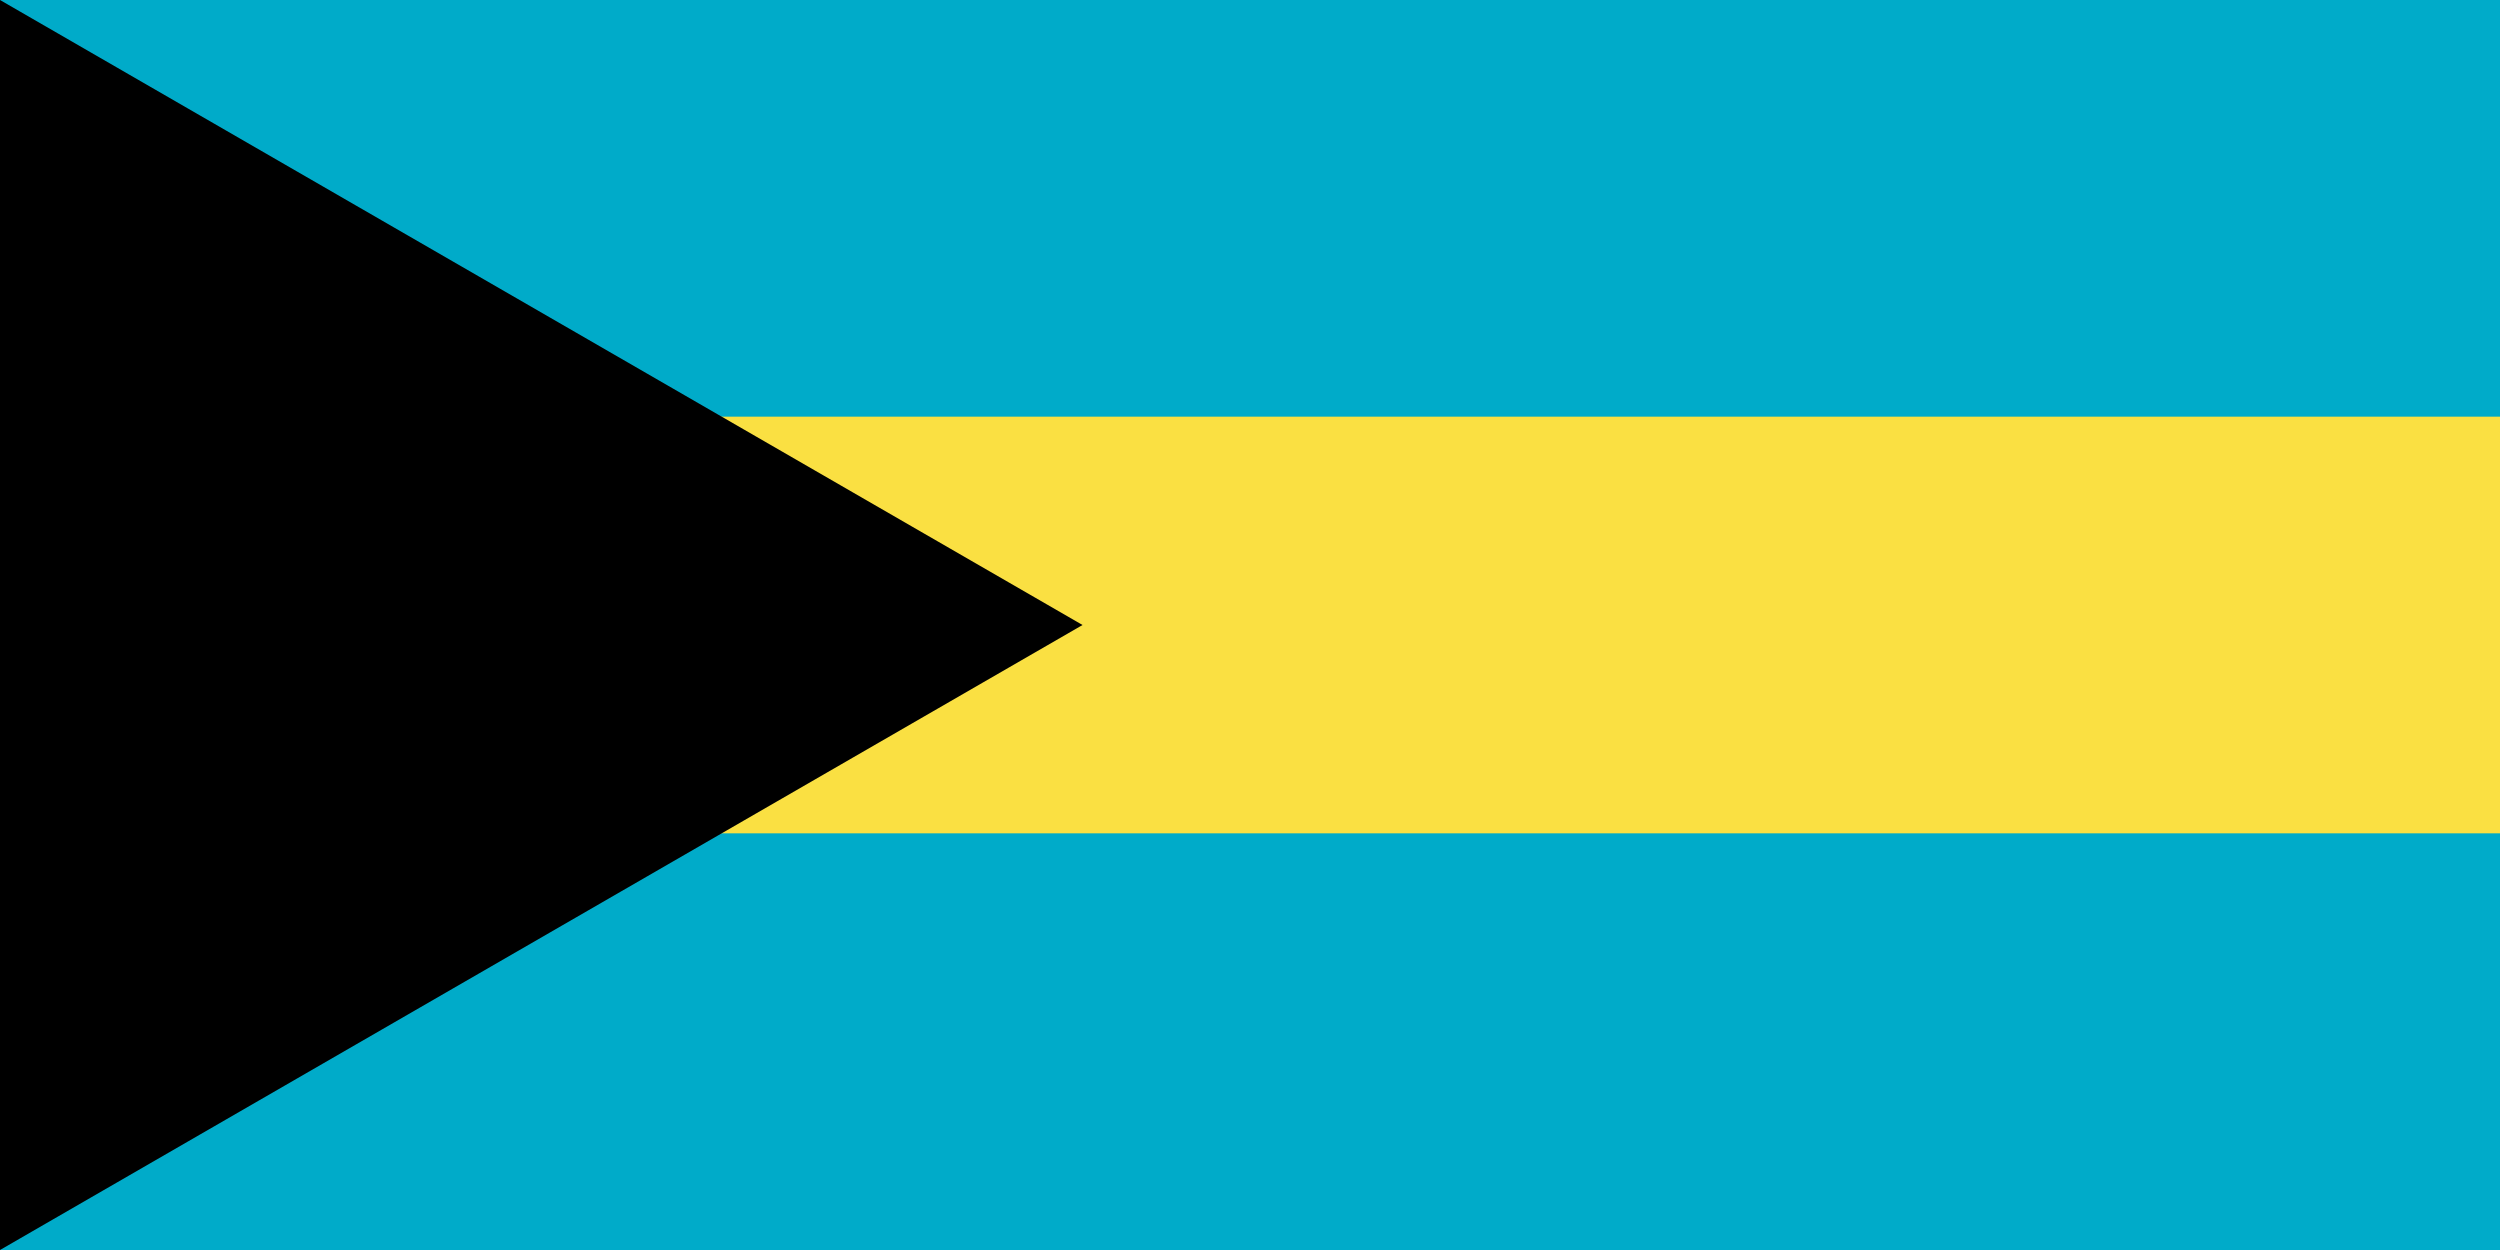
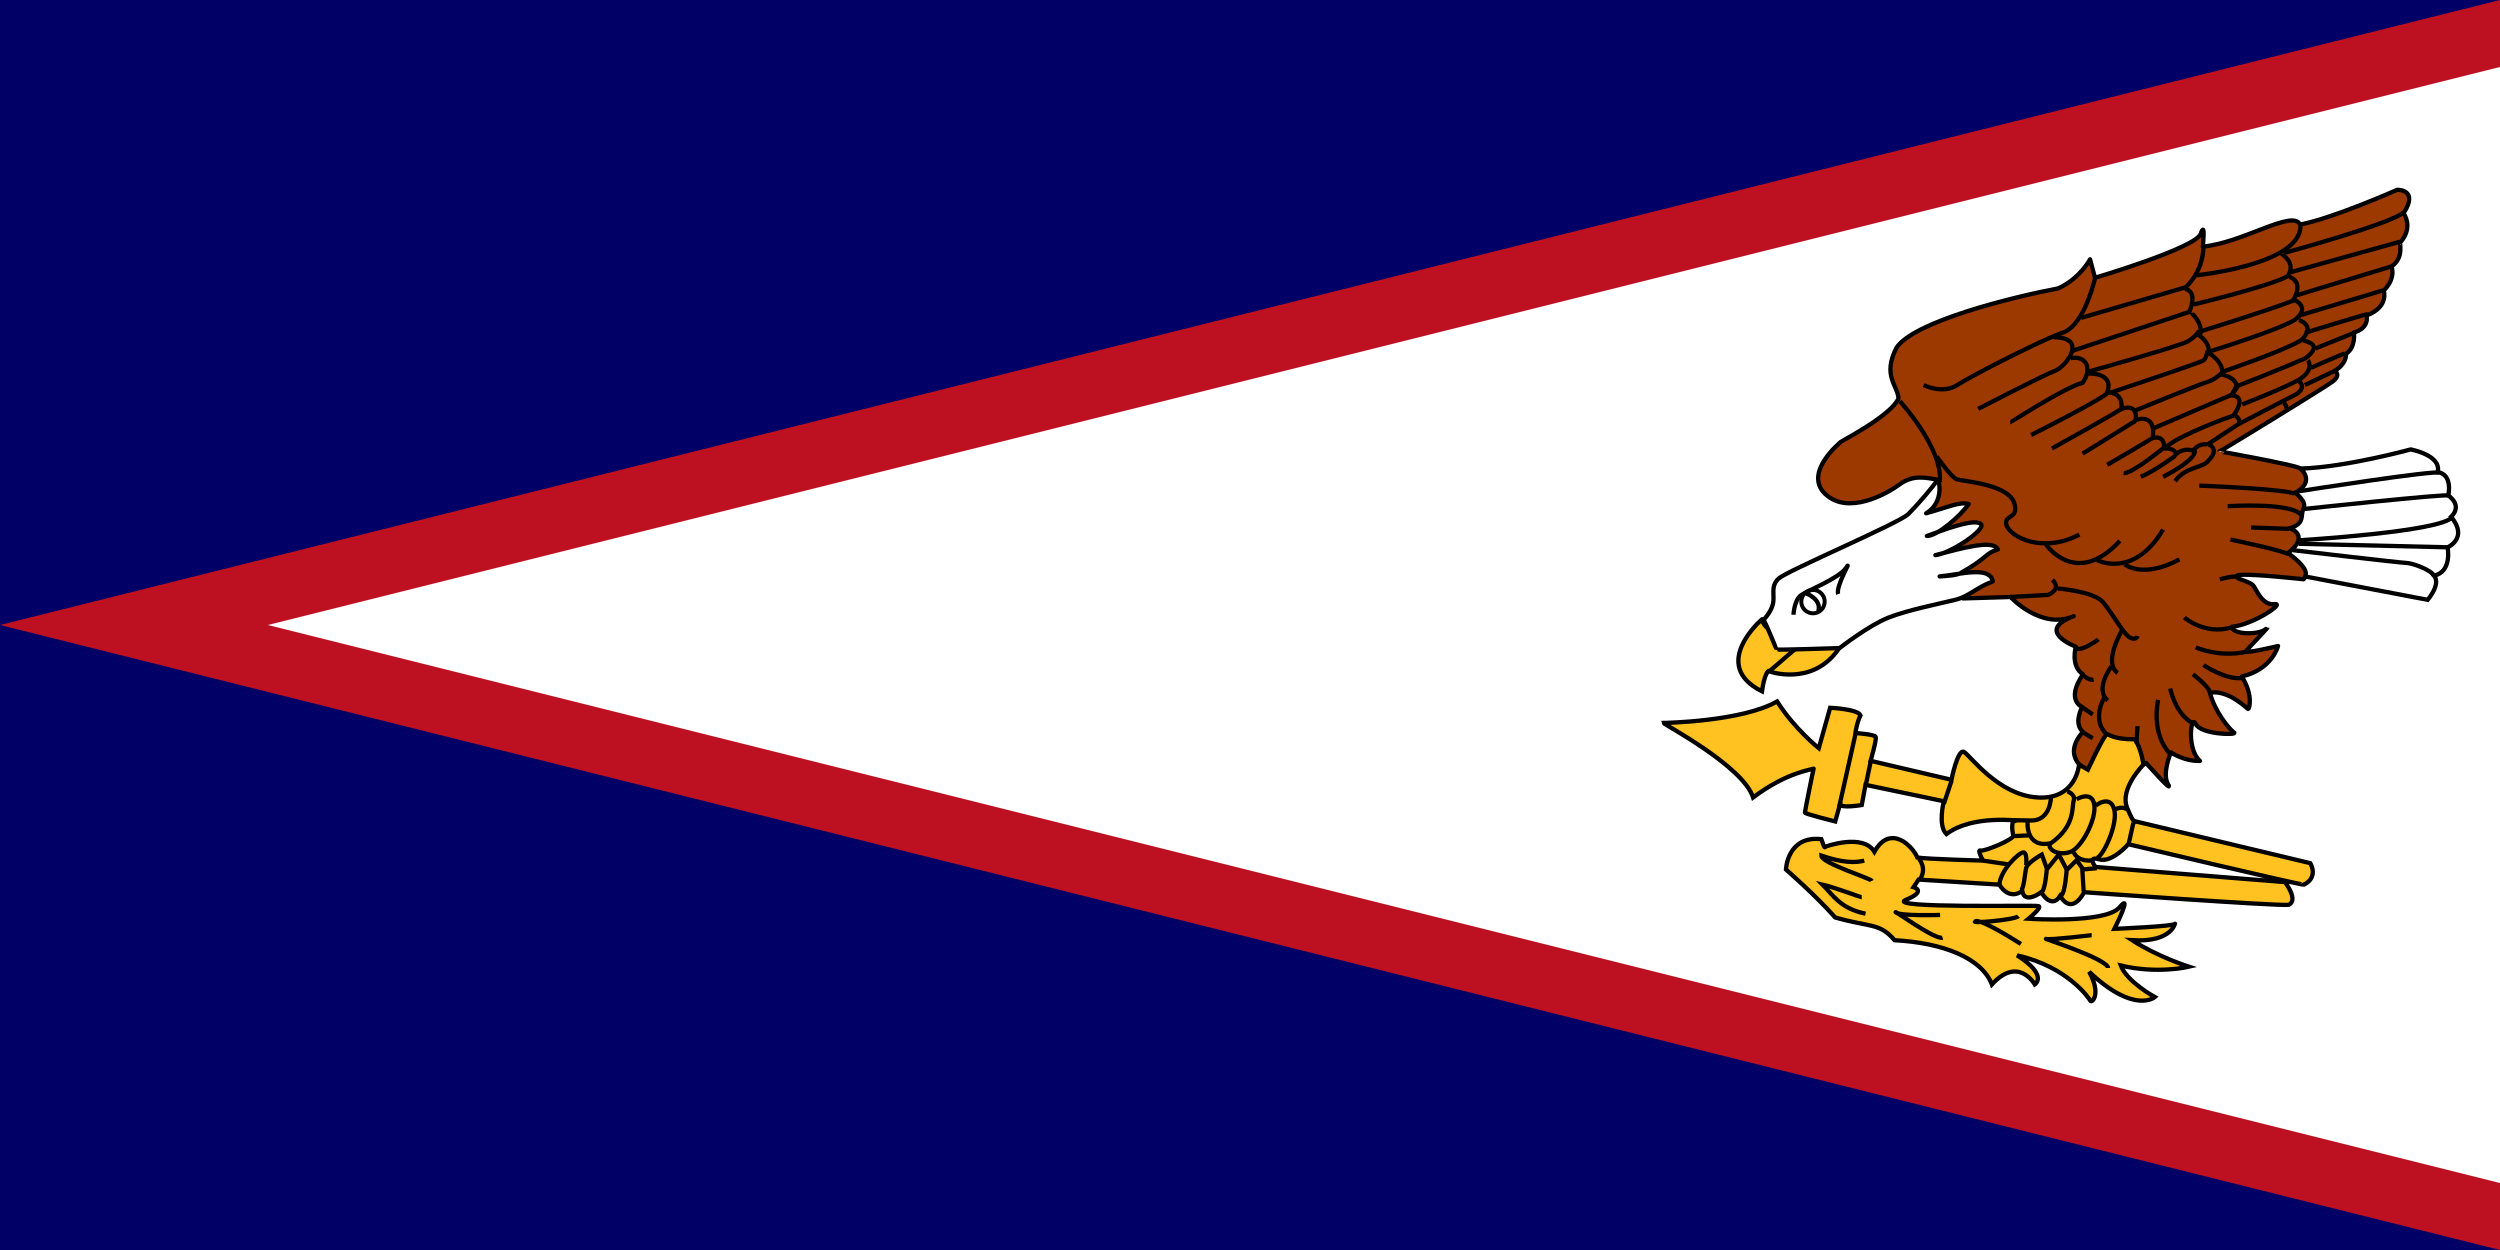
- <svg xmlns="http://www.w3.org/2000/svg" width="600" height="300">
-   <rect width="600" height="300" fill="#00abc9" />
-   <rect width="600" height="100" y="100" fill="#fae042" />
-   <path d="M0,0V300L259.808,150z" fill="#000" />
+ <svg xmlns="http://www.w3.org/2000/svg" width="1000" height="500">
+   <rect height="500" width="1000" fill="#006" />
+   <path d="M0,250 1000,0V500z" fill="#bd1021" />
+   <path d="M107.14,250 1000,26.79V473.21" fill="#fff" />
+   <g stroke="#000" stroke-width="1.72">
+     <path d="m832.04,306.06s-6.243-5.108,1.135-13.337c-3.973-3.405-0.283-9.931-0.283-9.931s-6.811-2.555,0.283-13.054c-5.108-3.405-2.838-11.068-2.838-11.068s-16.742-6.243-0.85-12.201c-13.054,5.675-25.257-7.663-25.257-7.663l-19.012,0.568c-3.216-15.797-28.283-2.081-9.648-47.39-4.824-0.851-10.216-2.27-15.607,1.703-5.392,3.973-20.715,12.486-29.796,3.973-9.081-8.513,5.959-20.715,6.243-20.999,0.284-0.284,20.148-10.5,22.986-17.31-0.284-5.108-6.527-9.081-0.851-20.148,6.527-10.5,46.538-20.432,64.701-23.837,8.796-3.973,12.769-11.635,12.769-11.635l1.986,7.378s40.296-11.918,42.282-17.594c1.986-5.676,0.852,5.108,0.852,5.108,15.891-1.419,36.038-15.04,38.876-8.797,13.337-2.554,38.877-13.905,38.877-13.905s8.796-0.284,2.553,9.365c3.973,6.243-1.135,11.635-1.418,11.635-0.285,0,1.702,6.243-3.406,9.648,1.704,5.392-3.122,9.648-3.122,9.648s2.271,6.527-6.81,9.932c0.852,5.676-5.108,6.811-5.108,6.811s0.852,5.959-3.122,8.513c0,4.54-4.54,6.811-4.54,6.811s2.837,1.703-1.136,4.54c-3.972,2.838-45.119,28.093-45.119,27.81,0-0.284,30.08,5.392,32.066,6.527,1.986,1.135,24.688,16.175,24.688,16.175l-22.987,28.377s-25.539-2.837-26.673-1.418c-1.135,1.418,5.391,1.986,6.81,4.256,1.42,2.27,3.69,7.663,8.229,7.095,4.541-0.568-8.513,8.229-17.026,9.081,0,3.122,10.783,3.405,13.621,0.852,2.838-2.555-6.811,7.378-7.946,8.796s12.771-1.986,12.771-1.986-2.271,9.364-14.472,12.202c4.823,7.946,2.837,13.054,2.553,13.054-0.283,0-7.946-7.946-15.324-6.528,1.986,7.663,7.946,14.756,9.649,15.892,1.702,1.135-13.337,0.85-15.324-3.406-1.986-4.256-3.69,10.216,1.702,14.757-6.242,0.283-11.634-3.406-11.634-3.406s-3.688,8.513-1.135,12.771c2.555,4.256-8.796-8.514-8.796-8.514l-21.567,9.081-4.825-8.229z" fill="#9c3900" stroke-linejoin="round" />
+     <g fill="#ffc221">
+       <path d="m665.36,289.17c0.505,0,31.331-0.506,45.48-8.591,7.075,11.117,16.676,18.697,16.676,18.697l4.548-16.17s11.117,0.505,12.128,3.032c-1.516,3.031-2.021,7.074-2.021,7.074s7.58,0.506,8.085,1.516c0.505,1.011-2.021,9.601-2.021,9.601l32.342,7.58s2.527-12.633,5.053-11.117c2.527,1.516,13.644,17.181,29.31,18.192,15.665,1.011,16.676-13.139,16.676-13.139l3.537,2.022s6.569-14.149,7.58-14.149,2.527,2.021,11.117,2.021c2.527,3.032,3.538,10.106,3.538,10.106s-9.602,9.602-6.57,17.183c3.032,7.58,3.538,5.558,3.538,5.558l69.736,16.676s3.538,5.559-2.526,8.591c0,0.505-70.242-16.171-70.242-16.171s-6.57,7.58-11.623,6.064c-5.053-1.516-1.516,3.032-1.516,3.032l75.8,6.064s5.559,7.075,1.516,9.096c-5.053,0.505-81.864-5.053-81.864-5.053s-4.548,9.601-9.601,1.516c-3.537,5.558-7.58-1.516-7.58-1.516s-6.569,5.053-7.58-0.506c-5.559,4.043-9.096-2.526-9.096-2.526l-32.341-2.022-2.021,3.032s5.559,1.516-3.032,5.054c-8.591,3.537,51.544,2.021,53.06,2.526,1.516,0.506-4.042,5.054-4.042,5.054s30.825,2.021,36.383-4.548c5.559-6.57-2.021,8.59-2.021,8.59s24.256-1.01,24.256-2.021-0.506,7.58-17.181,6.569c10.106,6.57,22.739,10.612,22.739,10.612s-12.633,3.032-27.287-0.505c2.526,6.569,13.644,12.633,13.644,12.633s-8.086,7.075-26.279-10.107c5.054,9.096,1.011,12.634,0.506,11.623-0.506-1.011-9.096-13.644-29.309-18.192,12.633,8.085,7.074,11.623,7.074,11.623s-6.569-11.623-17.181,0c-4.043-10.612-19.708-16.676-38.911-17.687-6.064-7.074-9.601-5.053-23.751-9.096-8.085-9.095-19.708-19.202-19.708-19.202s0.505-13.644,14.149-12.128c1.516,4.548,1.516,3.032,1.516,3.032s15.16-5.559,19.708,2.021c6.569-11.623,15.665-1.738,17.181,2.304,4.354,0.638,26.278,1.233,26.278,1.233s-2.527-4.548-1.011-4.042c1.516,0.505,13.644-4.548,13.139-6.064-0.506-1.516-1.011-6.569,1.01-6.064,2.022,0.505-17.181-2.527-27.793,5.559-3.537-3.538-1.011-13.139-1.011-13.139l-31.331-6.569-1.516,8.085s-9.096,1.516-8.591-0.505c0.505-2.022-2.021,7.074-2.021,7.074s-12.128-3.032-12.128-3.537c0-0.505,3.537-18.192,3.537-17.687,0,0.506-10.107,1.011-24.256,11.623-4.043-12.633-35.879-29.309-35.879-29.814z" />
+       <path d="m704.78,247.73s-21.224,18.191,0,28.803c1.011-7.075,2.527-8.085,2.527-8.085s17.687,6.569,28.299-9.096c-4.548-6.569-12.633-4.042-12.633-4.042s-16.676-0.001-18.192-7.58z" />
+     </g>
+     <path d="m722.47,255.82-14.655,12.633" fill="none" />
+     <g fill="#fff">
+       <path d="m705.48,247.88,0,0s2.838-2.838,3.689-6.243c0.851-3.405-1.135-7.095,2.27-10.216,3.405-3.122,48.241-22.134,51.93-25.823,3.689-3.689,10.499-11.634,11.351-13.337,0.851-1.703,3.405,8.513-4.257,13.054,8.229-2.271,13.621-4.824,17.026-3.689-3.406,4.824-12.486,12.77-16.743,12.77,9.932-3.69,19.012-6.811,21.567-4.825,2.553,1.986-12.202,11.919-18.162,12.486,9.932-2.553,23.27-6.526,24.971-2.27-5.391,1.703-3.69,3.12-14.756,9.364-1.419,1.136-8.513,1.418-8.513,1.418,8.513-0.852,20.147-4.256,21.282,1.986-6.81,2.553-9.364,5.96-15.039,7.378-5.676,1.42-18.729,3.973-26.675,7.095-7.946,3.122-19.58,12.202-19.58,12.202s-25.256,0.852-25.256,0.567c0-0.283-4.824-11.634-5.108-11.918z" stroke-linejoin="round" />
+       <path d="m921.99,230.57,49.092,9.364s5.393-6.243,2.555-9.648c7.378-1.702,5.391-11.351,5.391-11.351s8.513-3.688,1.418-12.202c4.826-4.824-1.135-8.513-1.135-8.513s1.986-8.513-4.256-9.364c1.703-6.81-10.783-9.081-10.783-9.081s-25.823,7.094-43.985,7.662c5.96,5.959-2.27,9.648-2.27,9.648s4.825,3.405,3.405,6.243c-1.418,2.838,0.852,5.96-5.391,7.946,8.229,3.69-0.852,9.931-0.852,9.931s9.081,6.243,6.811,9.364z" />
+     </g>
+     <g fill="none">
+       <path d="m742.17,293.72-6.569,29.309" />
+       <path d="m748.24,304.83-2.021,9.601" />
+       <path d="m780.58,312.41-3.032,9.096" />
+       <path d="m836.67,374.06c-0.505,0-16.17,2.021-18.192,1.516-2.021-0.505,24.761,8.085,24.761,11.622" />
+       <path d="m808.37,377.6s-15.666-10.106-18.192-9.096c-2.527,1.011,15.665-0.505,17.181-2.021" />
+       <path d="m776.03,365.98s-16.171,0.505-17.687-1.011,15.665,11.117,18.697,10.107" />
+       <path d="m744.7,358.9c-0.505,0-11.117-4.042-15.665-5.054,4.043,4.043,7.075,9.602,17.181,11.623" />
+       <path d="m748.74,352.34c-0.505-1.011-20.213-7.075-20.213-10.107,4.548,1.516,11.117,3.537,17.181,2.021" />
+       <path d="m853.35,329.09-2.021,9.095" />
+       <path d="m767.6,343.56s3.378,3.724,0.346,8.272" />
+       <path d="m838.69,347.28-5.558,0.506" />
+       <path d="m793.21,344.25,10.106,1.516" />
+       <path d="m820.4,318.26s0.283,10.216-8.229,9.933c-8.513-0.285-5.676,0.283-5.676,0.283" />
+       <path d="m826.93,316.55s3.405,1.135,2.555,3.69c-0.852,2.553,0.85,9.931-9.081,17.026-10.501,2.27-9.364-8.796-9.364-8.796" />
+       <path d="m830.62,319.68s6.243-3.688,7.095,2.271c0.85,5.958-5.108,17.026-9.364,18.729-4.258,1.702-9.081-0.285-8.514-3.122" />
+       <path d="m838.28,322.23s5.676-4.541,7.378,1.418c1.703,5.96-4.54,19.297-7.095,19.58" />
+       <path d="m846.23,323.65s2.838-1.418,4.823,0.283" />
+       <path d="m837.15,344.08c-1.135,0.283-5.96,0.567-7.661-3.122" />
+       <path d="m811.61,334.15c-0.283,0-5.958,0.285-5.958,0.285" />
+       <path d="m833.46,356.57-0.567-9.364-2.27-3.122-3.973,3.973s-0.568,9.364-2.27,10.216" />
+       <path d="m826.65,347.77c-0.283-0.567-3.122-5.958-3.122-5.958l-4.825,5.958s-0.567,8.514-2.27,9.366" />
+       <path d="m818.7,347.49c0-0.283-1.986-5.675-1.986-5.675s-5.675,3.122-6.243,5.391c-0.567,2.27-0.852,8.513-2.27,9.081" />
+       <path d="m810.47,346.07s0.568-5.108-1.135-5.108c-1.702,0-9.364,7.095-9.648,13.337" />
+       <path d="m717.39,245.9s0.284-5.675,2.838-7.661c2.554-1.986,15.324-6.811,18.161-11.068,2.838-4.256-4.257,7.378-3.122,10.499" />
+       <path d="m722.5,237.38s6.243,2.271,4.824,7.095" />
+       <path d="m57.344,126.01a3.919,3.919,0,1,1,-7.838,0,3.919,3.919,0,1,1,7.838,0z" transform="matrix(1.194693,0,0,1.194693,661.3718,90.10618)" stroke-width="1pt" />
+       <path d="m917.17,220.07,0,0s43.417,5.108,45.404,5.108c1.986,0,9.648,2.555,11.068,5.108" />
+       <path d="m919.44,217.52,60.443,1.418" />
+       <path d="m919.72,216.1s57.321-3.405,61.294-9.364" />
+       <path d="m921.43,203.61s57.606-6.243,58.174-5.392" />
+       <path d="m919.44,196.52s55.903-8.797,56.47-7.378" />
+       <path d="m759.96,160.48s17.594,19.296,15.891,32.35" />
+       <path d="m774.72,182.61s5.675,8.229,7.946,9.081c2.27,0.851,22.134,1.986,23.269,10.5,1.135,5.392-4.256,3.688-3.405,7.662,1.418,5.108,14.756,11.634,29.228,3.973" />
+       <path d="m818.42,217.8s11.918,17.594,29.512-1.418" />
+       <path d="m838.85,224.05s14.472,7.661,26.39-12.202" />
+       <path d="m849.92,225.75s7.095,5.96,21.852-1.985" />
+       <path d="m892.2,215.82s21.85,4.54,23.27,5.96" />
+       <path d="m900.43,210.99c0.283,0,15.324,0.568,15.324,0.568" />
+       <path d="m891.06,202.48s26.107-1.703,29.513,3.689" />
+       <path d="m879.71,194.25s36.607,1.419,38.309,3.405" />
+       <path d="m887.94,231.71s6.243-1.702,7.095-0.85" />
+       <path d="m873.75,247.03s8.229,7.095,18.73,3.973" />
+       <path d="m878.29,258.95s9.364,4.256,20.432,1.702" />
+       <path d="m881.41,266.04s9.364,6.243,15.607,5.107" />
+       <path d="m877.16,269.73s6.526,4.825,6.81,7.378" />
+       <path d="m868.08,275.41s1.986,10.215,9.081,13.904" />
+       <path d="m863.25,279.95s-3.122,13.337,4.825,21.567" />
+       <path d="m855.02,290.45c0,0.283-0.567,6.243-0.283,6.811" />
+       <path d="m803.94,238.8,15.324-0.852s5.675-2.27,1.702-5.958" />
+       <path d="m822.96,235.4c0.285,0,14.472,1.135,18.162,5.391,3.688,4.256,8.229,12.769,10.783,14.189,2.555,1.418,3.122-0.568,3.122-0.568" />
+       <path d="m848.78,252.14s-7.661,13.054-1.702,17.027" />
+       <path d="m844.52,266.61s-6.81,9.081-1.418,13.621" />
+       <path d="m841.69,279.1s-5.391,8.798,1.136,14.756" />
+       <path d="m839.3,255.76c-0.366,0.366-6.591,4.76-8.788,3.662" />
+       <path d="m832.71,269.68s2.563,2.563,4.76,2.197" />
+       <path d="m833.01,282.98,4.09,2.805" />
+       <path d="m833.56,293.17,3.538,2.135" />
+       <path d="m769.47,154.01s7.46,3.879,13.428,0c5.969-3.879,34.615-18.501,42.075-20.888,7.459-2.387,11.637-16.114,13.13-22.082" />
+       <path d="m832.44,127.15,41.777-12.235s6.863-5.67,7.162-16.114" />
+       <path d="m878.39,110.14s41.776-4.178,41.776-19.695" />
+       <path d="m913.6,101.19s43.866-11.936,48.044-16.412" />
+       <path d="m791.26,163.55s26.558-13.727,30.736-15.219c4.177-1.492,13.725-13.428-0.597-13.428" />
+       <path d="m804.09,168.93c0.299,0,21.783-14.025,28.945-15.815,3.88-5.371,1.791-11.041-4.774-9.847" />
+       <path d="m834.82,149.53c0.597-0.298,11.638-0.597,7.759,8.057-5.668,4.178-30.139,16.412-30.139,16.412" />
+       <path d="m829.15,140.28,46.551-15.517s3.88-8.057-1.79-9.251" />
+       <path d="m912.71,101.49c0,0.298,5.969,3.581,2.388,8.952-6.565,3.879-37.599,11.339-37.599,11.339" />
+       <path d="M959.85,96.712,915.99,108.95" />
+       <path d="m956.57,106.56-38.195,11.638" />
+       <path d="M953.29,116.11,919.57,126.25" />
+       <path d="m947.02,125.66c-0.896,0-25.065,7.46-25.065,7.46" />
+       <path d="m941.65,133.12-15.518,6.266" />
+       <path d="m937.77,141.47c-0.597,0-13.428,5.67-13.428,5.67" />
+       <path d="m933.89,148.34-11.936,5.67" />
+       <path d="m913.3,161.17s1.493,0.597,1.194,2.387" />
+       <path d="m883.16,177.58s5.074,1.79,0.299,6.565c-2.387,3.282-9.25,2.387-13.428,8.355" />
+       <path d="m915.69,110.74s6.268,1.492,1.493,9.549c-12.534,4.774-37.898,12.533-37.898,12.533s-1.193,2.089-4.475,3.879c-3.282,1.79-39.389,11.936-39.389,11.936" />
+       <path d="m917.78,119.99s6.863,2.984,0,8.057c-7.759,4.476-34.914,12.831-34.914,12.831s-0.299,2.387-1.491,3.282c-1.194,0.895-37.002,12.831-37.002,12.831" />
+       <path d="m919.57,128.04s7.162,2.089,0.896,8.057c-7.46,4.476-31.333,12.533-31.333,12.533s-2.387,2.984-6.266,4.178c-3.88,1.194-28.646,11.339-28.646,11.339" />
+       <path d="m921.36,136.1c2.09,0.895,7.759,1.79,0.896,7.162-8.056,3.581-27.751,11.339-27.751,11.339l-1.791,3.282-31.332,13.428" />
+       <path d="m923.15,144.16s2.984,3.581-3.581,7.759c-7.162,3.879-22.678,9.847-22.678,9.847" />
+       <path d="m919.57,152.51s3.282,2.089-0.894,5.073c-4.775,2.387-23.574,12.235-23.574,12.235l-12.236,8.057" />
+       <path d="m876.6,125.06c0,0.298,5.074,4.476,3.282,9.251,4.476,3.282,3.581,6.863,3.581,6.863s6.266,3.581,5.372,8.654c6.266,1.492,5.968,5.073,5.968,5.073l-2.09,3.282s6.266-0.298,0.896,7.759c3.282,1.79,1.791,3.879,1.791,3.879" />
+       <path d="m893.61,166.24c-0.896,0-21.783,7.759-27.155,12.533" />
+       <path d="m843.18,156.99s6.266-0.298,5.372,6.565c7.162-2.387,5.669,4.476,5.669,4.476s8.355-3.282,6.863,7.162c5.371-1.194,4.475,4.178,4.475,4.178s4.775-0.298,4.775,2.387c3.282-2.984,6.863-1.492,6.863-1.492s2.387-3.283,5.669-2.387" />
+       <path d="m848.85,163.26c0,0.597-28.051,16.114-28.051,16.114" />
+       <path d="m854.22,168.33-21.187,13.13" />
+       <path d="m861.38,174.89c0,0.298-18.502,11.041-18.502,11.041" />
+       <path d="m865.56,179.07s-13.13,10.743-16.114,10.146" />
+       <path d="m870.04,182.35s-7.46,5.67-13.727,8.355" />
+       <path d="m877.79,179.97s2.387,2.984-12.533,10.742" />
+     </g>
+   </g>
</svg>
